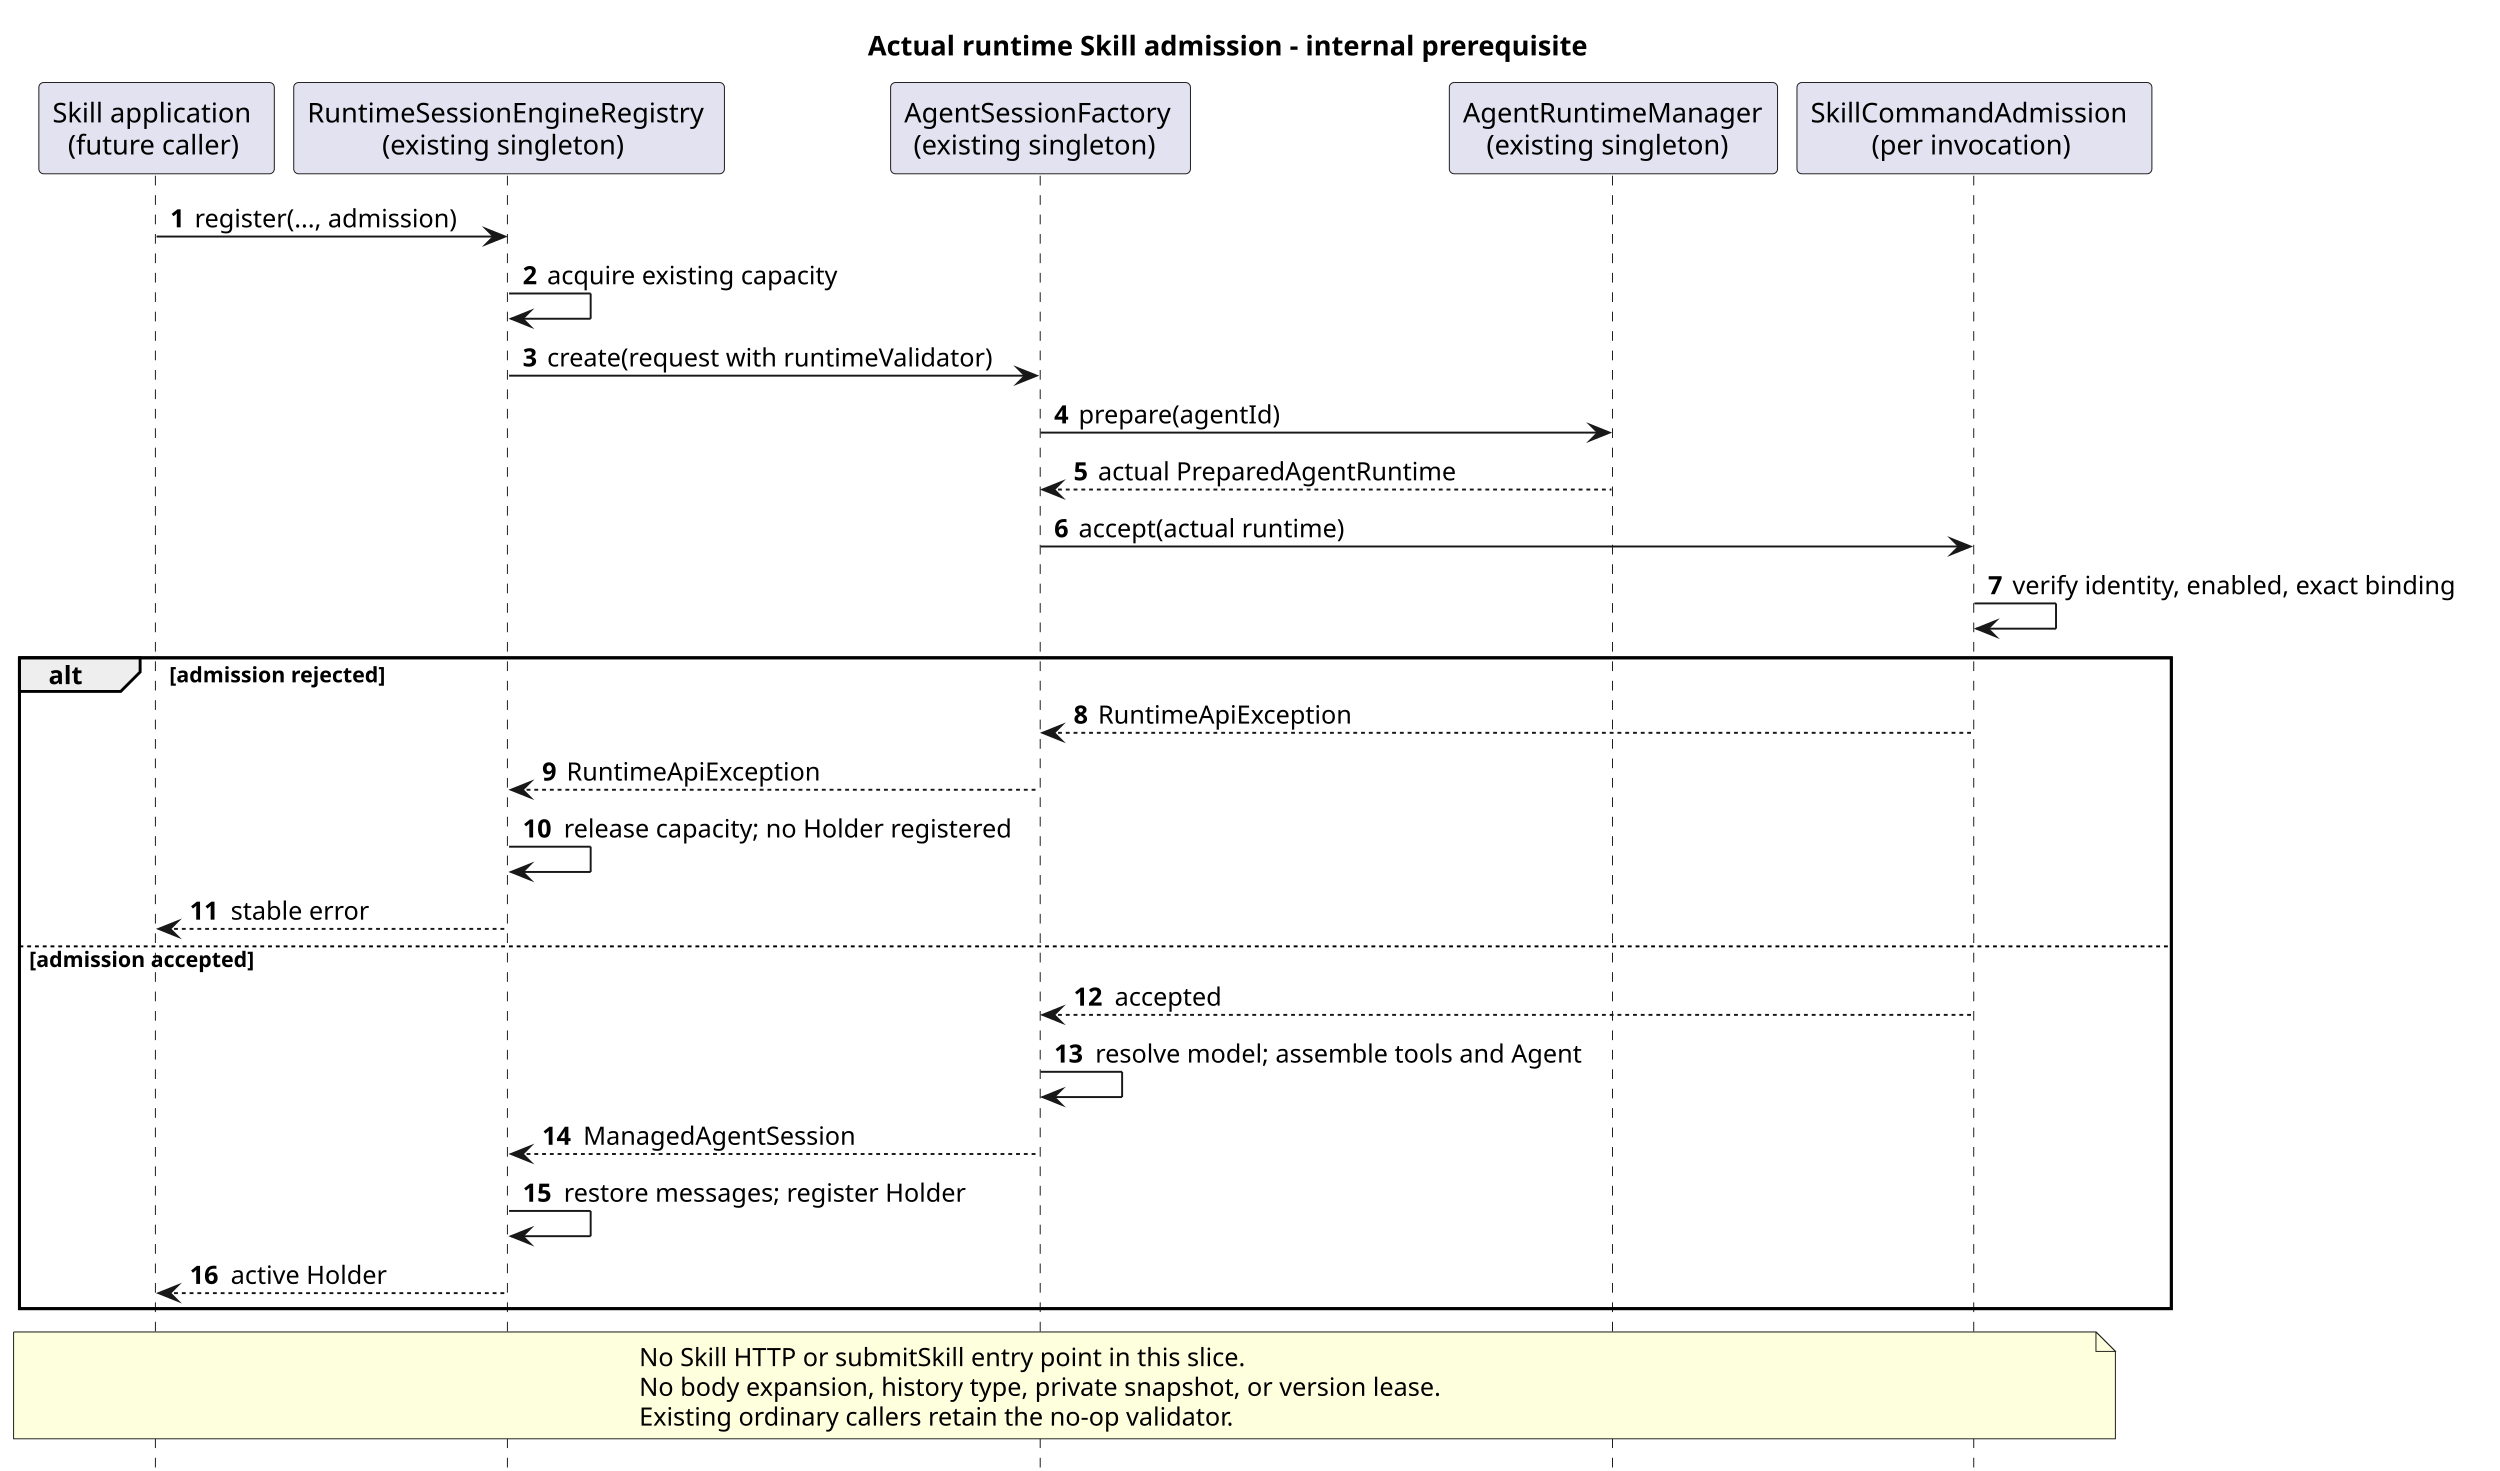
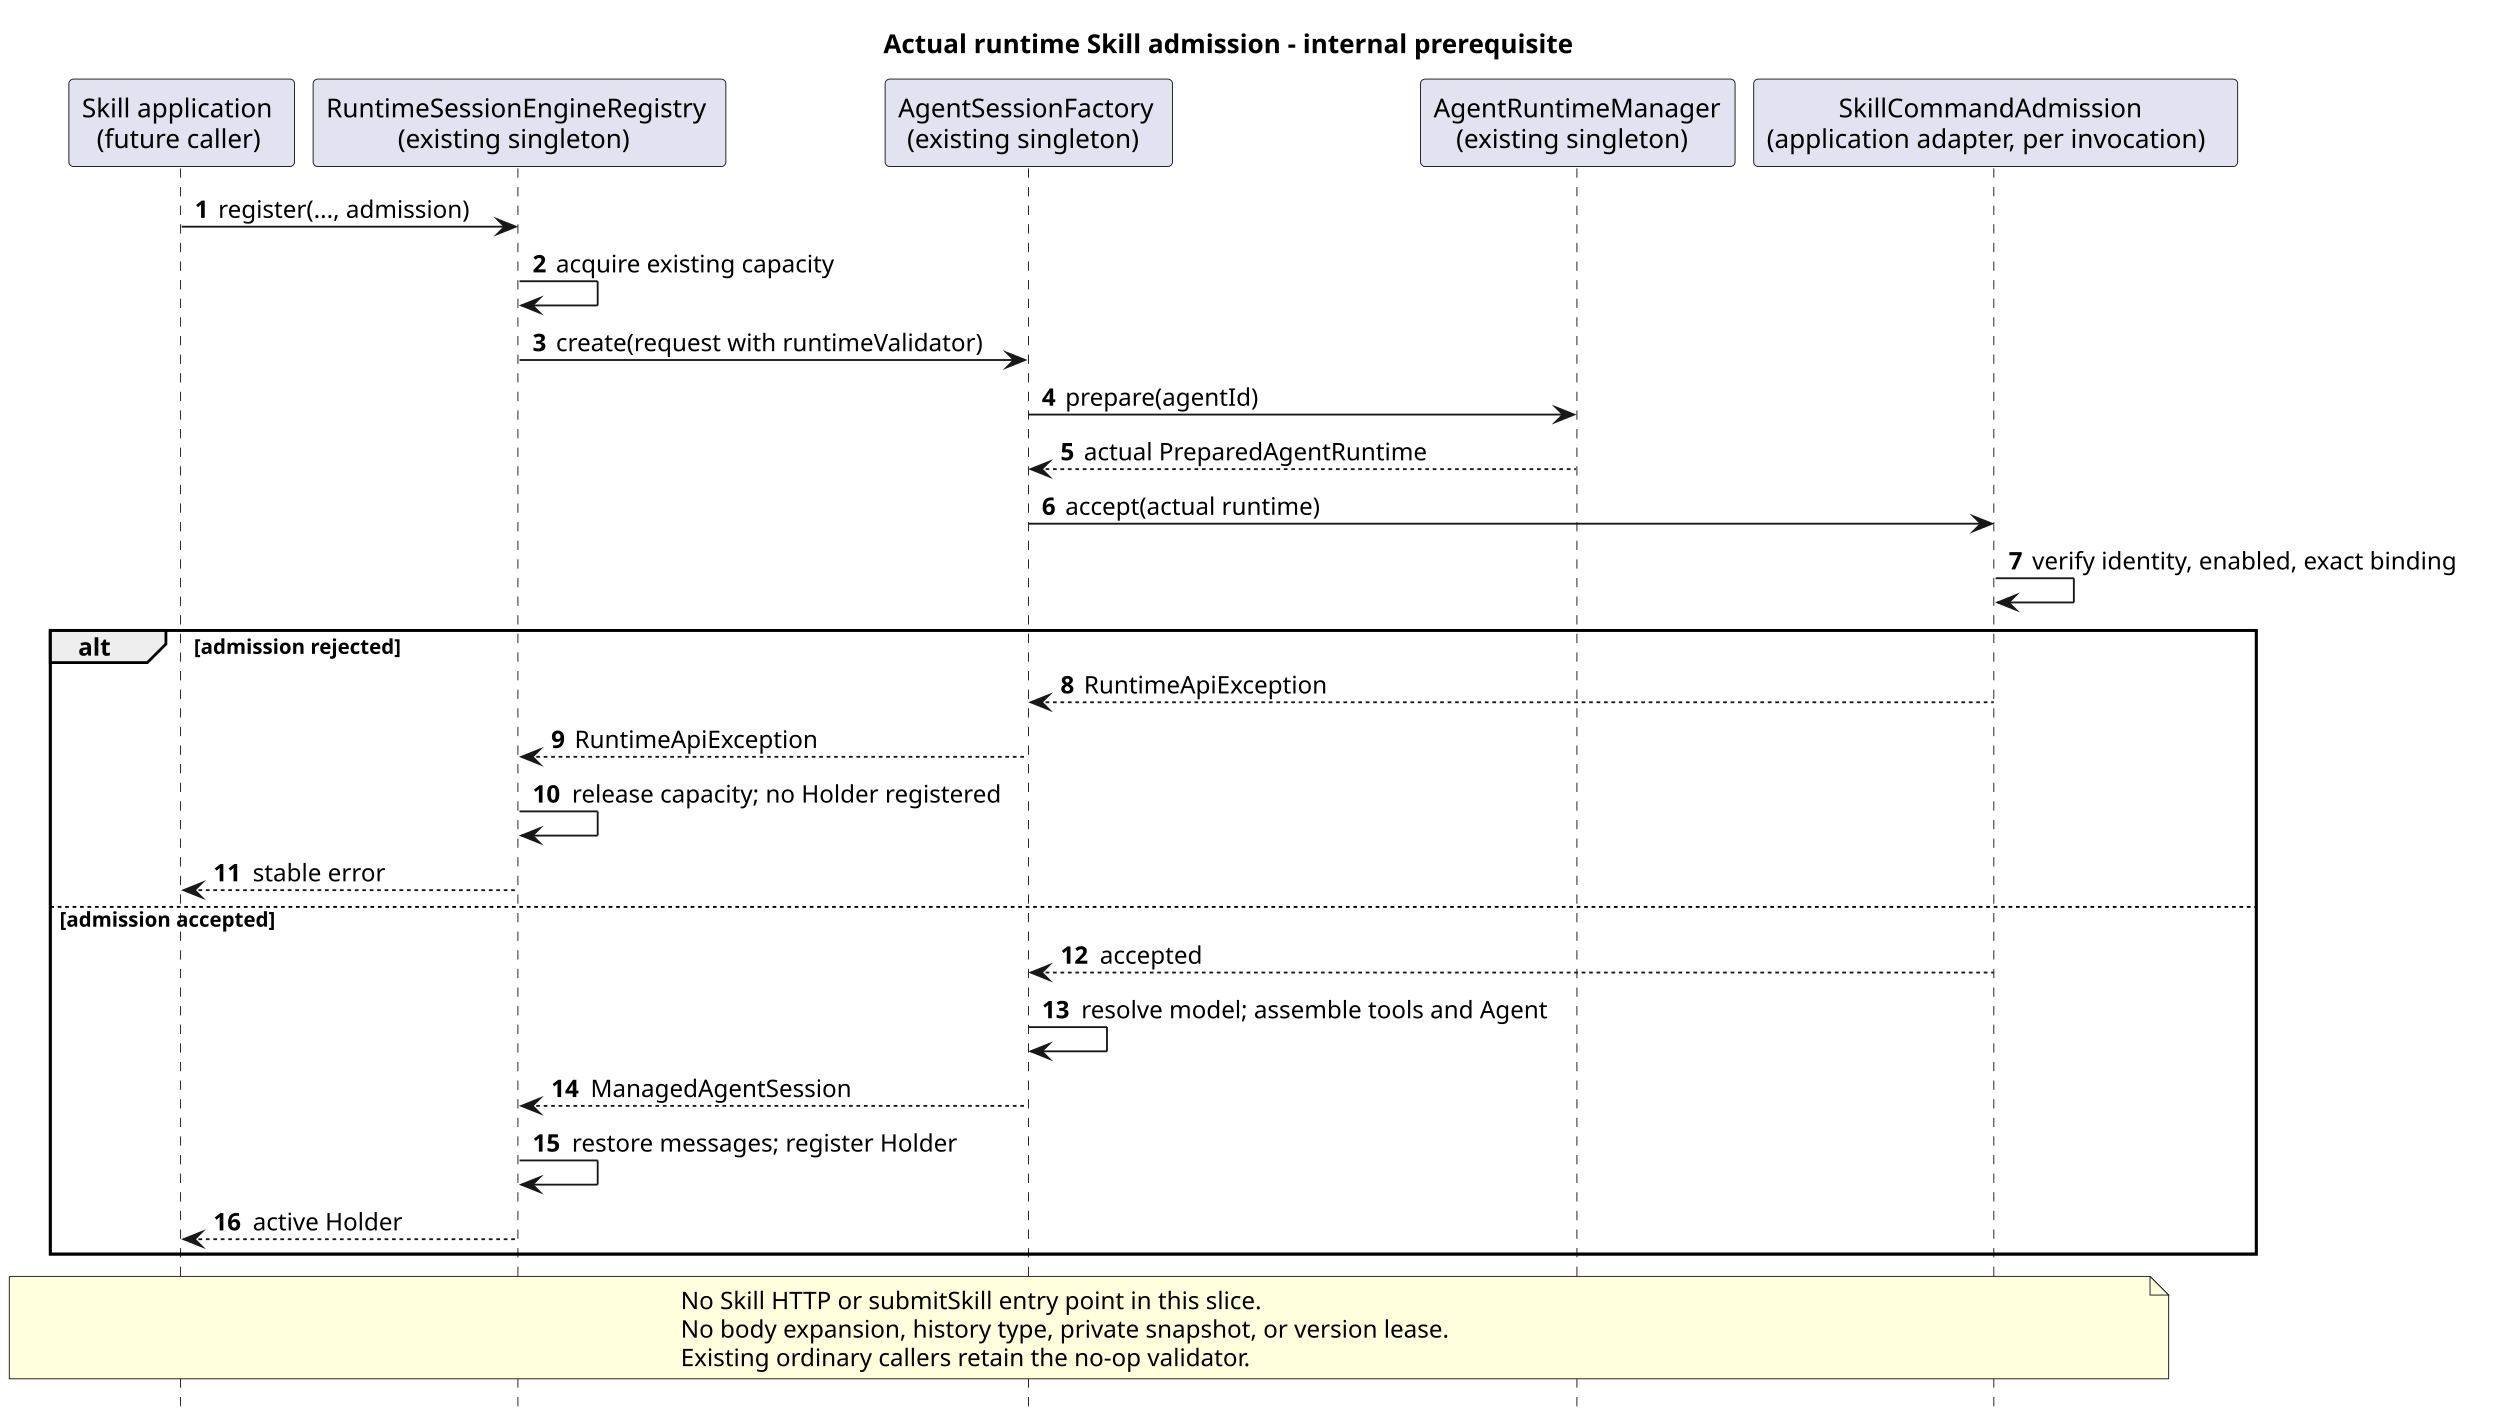
- <svg xmlns="http://www.w3.org/2000/svg" contentStyleType="text/css" data-diagram-type="SEQUENCE" height="757px" preserveAspectRatio="none" style="width:1287px;height:757px;background:#FFFFFF;" version="1.1" viewBox="0 0 1287 757" width="1287px" zoomAndPan="magnify">
+ <svg xmlns="http://www.w3.org/2000/svg" contentStyleType="text/css" data-diagram-type="SEQUENCE" height="757px" preserveAspectRatio="none" style="width:1343px;height:757px;background:#FFFFFF;" version="1.1" viewBox="0 0 1343 757" width="1343px" zoomAndPan="magnify">
  <defs />
  <g>
-     <g class="title" data-source-line="12">
-       <text fill="#000000" font-family="sans-serif" font-size="14" font-weight="700" lengthAdjust="spacing" textLength="387.215" x="446.758" y="28.535">Actual runtime Skill admission - internal prerequisite</text>
+     <g class="title" data-source-line="13">
+       <text fill="#000000" font-family="sans-serif" font-size="14" font-weight="700" lengthAdjust="spacing" textLength="387.215" x="474.576" y="28.535">Actual runtime Skill admission - internal prerequisite</text>
    </g>
-     <rect fill="none" height="335.06" style="stroke:#000000;stroke-width:1.5;" width="1107.797" x="10" y="338.639" />
-     <g class="participant-lifeline" data-entity-uid="part1" data-qualified-name="Caller" data-source-line="15" id="part1-lifeline">
+     <rect fill="none" height="335.06" style="stroke:#000000;stroke-width:1.5;" width="1185.07" x="27" y="338.639" />
+     <g class="participant-lifeline" data-entity-uid="part1" data-qualified-name="Caller" data-source-line="16" id="part1-lifeline">
      <g>
-         <rect fill="#000000" fill-opacity="0" height="666.166" width="8" x="76.607" y="90.465" />
-         <line style="stroke:#181818;stroke-width:0.5;stroke-dasharray:5,5;" x1="80" x2="80" y1="90.465" y2="756.631" />
+         <rect fill="#000000" fill-opacity="0" height="666.166" width="8" x="93.607" y="90.465" />
+         <line style="stroke:#181818;stroke-width:0.5;stroke-dasharray:5,5;" x1="97" x2="97" y1="90.465" y2="756.631" />
      </g>
    </g>
-     <g class="participant-lifeline" data-entity-uid="part2" data-qualified-name="Registry" data-source-line="16" id="part2-lifeline">
+     <g class="participant-lifeline" data-entity-uid="part2" data-qualified-name="Registry" data-source-line="17" id="part2-lifeline">
      <g>
-         <rect fill="#000000" fill-opacity="0" height="666.166" width="8" x="258.073" y="90.465" />
-         <line style="stroke:#181818;stroke-width:0.5;stroke-dasharray:5,5;" x1="261.215" x2="261.215" y1="90.465" y2="756.631" />
+         <rect fill="#000000" fill-opacity="0" height="666.166" width="8" x="275.073" y="90.465" />
+         <line style="stroke:#181818;stroke-width:0.5;stroke-dasharray:5,5;" x1="278.215" x2="278.215" y1="90.465" y2="756.631" />
      </g>
    </g>
-     <g class="participant-lifeline" data-entity-uid="part3" data-qualified-name="Factory" data-source-line="17" id="part3-lifeline">
+     <g class="participant-lifeline" data-entity-uid="part3" data-qualified-name="Factory" data-source-line="18" id="part3-lifeline">
      <g>
-         <rect fill="#000000" fill-opacity="0" height="666.166" width="8" x="531.668" y="90.465" />
-         <line style="stroke:#181818;stroke-width:0.5;stroke-dasharray:5,5;" x1="535.494" x2="535.494" y1="90.465" y2="756.631" />
+         <rect fill="#000000" fill-opacity="0" height="666.166" width="8" x="548.668" y="90.465" />
+         <line style="stroke:#181818;stroke-width:0.5;stroke-dasharray:5,5;" x1="552.494" x2="552.494" y1="90.465" y2="756.631" />
      </g>
    </g>
-     <g class="participant-lifeline" data-entity-uid="part4" data-qualified-name="Manager" data-source-line="18" id="part4-lifeline">
+     <g class="participant-lifeline" data-entity-uid="part4" data-qualified-name="Manager" data-source-line="19" id="part4-lifeline">
      <g>
-         <rect fill="#000000" fill-opacity="0" height="666.166" width="8" x="826.597" y="90.465" />
-         <line style="stroke:#181818;stroke-width:0.5;stroke-dasharray:5,5;" x1="830.115" x2="830.115" y1="90.465" y2="756.631" />
+         <rect fill="#000000" fill-opacity="0" height="666.166" width="8" x="843.597" y="90.465" />
+         <line style="stroke:#181818;stroke-width:0.5;stroke-dasharray:5,5;" x1="847.115" x2="847.115" y1="90.465" y2="756.631" />
      </g>
    </g>
-     <g class="participant-lifeline" data-entity-uid="part5" data-qualified-name="Admission" data-source-line="19" id="part5-lifeline">
+     <g class="participant-lifeline" data-entity-uid="part5" data-qualified-name="Admission" data-source-line="20" id="part5-lifeline">
      <g>
-         <rect fill="#000000" fill-opacity="0" height="666.166" width="8" x="1012.438" y="90.465" />
-         <line style="stroke:#181818;stroke-width:0.5;stroke-dasharray:5,5;" x1="1016.079" x2="1016.079" y1="90.465" y2="756.631" />
+         <rect fill="#000000" fill-opacity="0" height="666.166" width="8" x="1068.075" y="90.465" />
+         <line style="stroke:#181818;stroke-width:0.5;stroke-dasharray:5,5;" x1="1071.079" x2="1071.079" y1="90.465" y2="756.631" />
      </g>
    </g>
-     <g class="participant participant-head" data-entity-uid="part1" data-qualified-name="Caller" data-source-line="15" id="part1-head">
-       <rect fill="#E2E2F0" height="46.977" rx="2.5" ry="2.5" style="stroke:#181818;stroke-width:0.5;" width="121.215" x="20" y="42.488" />
-       <text fill="#000000" font-family="sans-serif" font-size="14" lengthAdjust="spacing" textLength="107.215" x="27" y="63.023">Skill application</text>
-       <text fill="#000000" font-family="sans-serif" font-size="14" lengthAdjust="spacing" textLength="91.349" x="34.933" y="79.512">(future caller)</text>
+     <g class="participant participant-head" data-entity-uid="part1" data-qualified-name="Caller" data-source-line="16" id="part1-head">
+       <rect fill="#E2E2F0" height="46.977" rx="2.5" ry="2.5" style="stroke:#181818;stroke-width:0.5;" width="121.215" x="37" y="42.488" />
+       <text fill="#000000" font-family="sans-serif" font-size="14" lengthAdjust="spacing" textLength="107.215" x="44" y="63.023">Skill application</text>
+       <text fill="#000000" font-family="sans-serif" font-size="14" lengthAdjust="spacing" textLength="91.349" x="51.933" y="79.512">(future caller)</text>
    </g>
-     <g class="participant participant-head" data-entity-uid="part2" data-qualified-name="Registry" data-source-line="16" id="part2-head">
-       <rect fill="#E2E2F0" height="46.977" rx="2.5" ry="2.5" style="stroke:#181818;stroke-width:0.5;" width="221.717" x="151.215" y="42.488" />
-       <text fill="#000000" font-family="sans-serif" font-size="14" lengthAdjust="spacing" textLength="207.717" x="158.215" y="63.023">RuntimeSessionEngineRegistry</text>
-       <text fill="#000000" font-family="sans-serif" font-size="14" lengthAdjust="spacing" textLength="130.778" x="196.684" y="79.512">(existing singleton)</text>
+     <g class="participant participant-head" data-entity-uid="part2" data-qualified-name="Registry" data-source-line="17" id="part2-head">
+       <rect fill="#E2E2F0" height="46.977" rx="2.5" ry="2.5" style="stroke:#181818;stroke-width:0.5;" width="221.717" x="168.215" y="42.488" />
+       <text fill="#000000" font-family="sans-serif" font-size="14" lengthAdjust="spacing" textLength="207.717" x="175.215" y="63.023">RuntimeSessionEngineRegistry</text>
+       <text fill="#000000" font-family="sans-serif" font-size="14" lengthAdjust="spacing" textLength="130.778" x="213.684" y="79.512">(existing singleton)</text>
    </g>
-     <g class="participant participant-head" data-entity-uid="part3" data-qualified-name="Factory" data-source-line="17" id="part3-head">
-       <rect fill="#E2E2F0" height="46.977" rx="2.5" ry="2.5" style="stroke:#181818;stroke-width:0.5;" width="154.349" x="458.494" y="42.488" />
-       <text fill="#000000" font-family="sans-serif" font-size="14" lengthAdjust="spacing" textLength="140.349" x="465.494" y="63.023">AgentSessionFactory</text>
-       <text fill="#000000" font-family="sans-serif" font-size="14" lengthAdjust="spacing" textLength="130.778" x="470.279" y="79.512">(existing singleton)</text>
+     <g class="participant participant-head" data-entity-uid="part3" data-qualified-name="Factory" data-source-line="18" id="part3-head">
+       <rect fill="#E2E2F0" height="46.977" rx="2.5" ry="2.5" style="stroke:#181818;stroke-width:0.5;" width="154.349" x="475.494" y="42.488" />
+       <text fill="#000000" font-family="sans-serif" font-size="14" lengthAdjust="spacing" textLength="140.349" x="482.494" y="63.023">AgentSessionFactory</text>
+       <text fill="#000000" font-family="sans-serif" font-size="14" lengthAdjust="spacing" textLength="130.778" x="487.279" y="79.512">(existing singleton)</text>
    </g>
-     <g class="participant participant-head" data-entity-uid="part4" data-qualified-name="Manager" data-source-line="18" id="part4-head">
-       <rect fill="#E2E2F0" height="46.977" rx="2.5" ry="2.5" style="stroke:#181818;stroke-width:0.5;" width="168.964" x="746.115" y="42.488" />
-       <text fill="#000000" font-family="sans-serif" font-size="14" lengthAdjust="spacing" textLength="154.964" x="753.115" y="63.023">AgentRuntimeManager</text>
-       <text fill="#000000" font-family="sans-serif" font-size="14" lengthAdjust="spacing" textLength="130.778" x="765.208" y="79.512">(existing singleton)</text>
+     <g class="participant participant-head" data-entity-uid="part4" data-qualified-name="Manager" data-source-line="19" id="part4-head">
+       <rect fill="#E2E2F0" height="46.977" rx="2.5" ry="2.5" style="stroke:#181818;stroke-width:0.5;" width="168.964" x="763.115" y="42.488" />
+       <text fill="#000000" font-family="sans-serif" font-size="14" lengthAdjust="spacing" textLength="154.964" x="770.115" y="63.023">AgentRuntimeManager</text>
+       <text fill="#000000" font-family="sans-serif" font-size="14" lengthAdjust="spacing" textLength="130.778" x="782.208" y="79.512">(existing singleton)</text>
    </g>
-     <g class="participant participant-head" data-entity-uid="part5" data-qualified-name="Admission" data-source-line="19" id="part5-head">
-       <rect fill="#E2E2F0" height="46.977" rx="2.5" ry="2.5" style="stroke:#181818;stroke-width:0.5;" width="182.718" x="925.079" y="42.488" />
-       <text fill="#000000" font-family="sans-serif" font-size="14" lengthAdjust="spacing" textLength="168.718" x="932.079" y="63.023">SkillCommandAdmission</text>
-       <text fill="#000000" font-family="sans-serif" font-size="14" lengthAdjust="spacing" textLength="105.93" x="963.473" y="79.512">(per invocation)</text>
+     <g class="participant participant-head" data-entity-uid="part5" data-qualified-name="Admission" data-source-line="20" id="part5-head">
+       <rect fill="#E2E2F0" height="46.977" rx="2.5" ry="2.5" style="stroke:#181818;stroke-width:0.5;" width="259.991" x="942.079" y="42.488" />
+       <text fill="#000000" font-family="sans-serif" font-size="14" lengthAdjust="spacing" textLength="168.718" x="987.716" y="63.023">SkillCommandAdmission</text>
+       <text fill="#000000" font-family="sans-serif" font-size="14" lengthAdjust="spacing" textLength="245.991" x="949.079" y="79.512">(application adapter, per invocation)</text>
    </g>
-     <g class="message" data-entity-1="part1" data-entity-2="part2" data-source-line="20" id="msg1">
-       <polygon fill="#181818" points="250.073,117.775,260.073,121.775,250.073,125.775,254.073,121.775" style="stroke:#181818;stroke-width:1;stroke-linejoin:miter;stroke-miterlimit:10;" />
-       <line style="stroke:#181818;stroke-width:1;" x1="80.607" x2="256.073" y1="121.775" y2="121.775" />
-       <text fill="#000000" font-family="sans-serif" font-size="13" font-weight="700" lengthAdjust="spacing" textLength="8.576" x="87.607" y="117.033">1</text>
-       <text fill="#000000" font-family="sans-serif" font-size="13" lengthAdjust="spacing" textLength="141.819" x="100.183" y="117.033">register(..., admission)</text>
+     <g class="message" data-entity-1="part1" data-entity-2="part2" data-source-line="21" id="msg1">
+       <polygon fill="#181818" points="267.073,117.775,277.073,121.775,267.073,125.775,271.073,121.775" style="stroke:#181818;stroke-width:1;stroke-linejoin:miter;stroke-miterlimit:10;" />
+       <line style="stroke:#181818;stroke-width:1;" x1="97.607" x2="273.073" y1="121.775" y2="121.775" />
+       <text fill="#000000" font-family="sans-serif" font-size="13" font-weight="700" lengthAdjust="spacing" textLength="8.576" x="104.607" y="117.033">1</text>
+       <text fill="#000000" font-family="sans-serif" font-size="13" lengthAdjust="spacing" textLength="141.819" x="117.183" y="117.033">register(..., admission)</text>
    </g>
-     <g class="message" data-entity-1="part2" data-entity-2="part2" data-source-line="21" id="msg2">
-       <line style="stroke:#181818;stroke-width:1;" x1="262.073" x2="304.073" y1="151.086" y2="151.086" />
-       <line style="stroke:#181818;stroke-width:1;" x1="304.073" x2="304.073" y1="151.086" y2="164.086" />
-       <line style="stroke:#181818;stroke-width:1;" x1="263.073" x2="304.073" y1="164.086" y2="164.086" />
-       <polygon fill="#181818" points="273.073,160.086,263.073,164.086,273.073,168.086,269.073,164.086" style="stroke:#181818;stroke-width:1;stroke-linejoin:miter;stroke-miterlimit:10;" />
-       <text fill="#000000" font-family="sans-serif" font-size="13" font-weight="700" lengthAdjust="spacing" textLength="8.576" x="269.073" y="146.344">2</text>
-       <text fill="#000000" font-family="sans-serif" font-size="13" lengthAdjust="spacing" textLength="156.298" x="281.649" y="146.344">acquire existing capacity</text>
+     <g class="message" data-entity-1="part2" data-entity-2="part2" data-source-line="22" id="msg2">
+       <line style="stroke:#181818;stroke-width:1;" x1="279.073" x2="321.073" y1="151.086" y2="151.086" />
+       <line style="stroke:#181818;stroke-width:1;" x1="321.073" x2="321.073" y1="151.086" y2="164.086" />
+       <line style="stroke:#181818;stroke-width:1;" x1="280.073" x2="321.073" y1="164.086" y2="164.086" />
+       <polygon fill="#181818" points="290.073,160.086,280.073,164.086,290.073,168.086,286.073,164.086" style="stroke:#181818;stroke-width:1;stroke-linejoin:miter;stroke-miterlimit:10;" />
+       <text fill="#000000" font-family="sans-serif" font-size="13" font-weight="700" lengthAdjust="spacing" textLength="8.576" x="286.073" y="146.344">2</text>
+       <text fill="#000000" font-family="sans-serif" font-size="13" lengthAdjust="spacing" textLength="156.298" x="298.649" y="146.344">acquire existing capacity</text>
    </g>
-     <g class="message" data-entity-1="part2" data-entity-2="part3" data-source-line="22" id="msg3">
-       <polygon fill="#181818" points="523.668,189.397,533.668,193.397,523.668,197.397,527.668,193.397" style="stroke:#181818;stroke-width:1;stroke-linejoin:miter;stroke-miterlimit:10;" />
-       <line style="stroke:#181818;stroke-width:1;" x1="262.073" x2="529.668" y1="193.397" y2="193.397" />
-       <text fill="#000000" font-family="sans-serif" font-size="13" font-weight="700" lengthAdjust="spacing" textLength="8.576" x="269.073" y="188.654">3</text>
-       <text fill="#000000" font-family="sans-serif" font-size="13" lengthAdjust="spacing" textLength="235.612" x="281.649" y="188.654">create(request with runtimeValidator)</text>
+     <g class="message" data-entity-1="part2" data-entity-2="part3" data-source-line="23" id="msg3">
+       <polygon fill="#181818" points="540.668,189.397,550.668,193.397,540.668,197.397,544.668,193.397" style="stroke:#181818;stroke-width:1;stroke-linejoin:miter;stroke-miterlimit:10;" />
+       <line style="stroke:#181818;stroke-width:1;" x1="279.073" x2="546.668" y1="193.397" y2="193.397" />
+       <text fill="#000000" font-family="sans-serif" font-size="13" font-weight="700" lengthAdjust="spacing" textLength="8.576" x="286.073" y="188.654">3</text>
+       <text fill="#000000" font-family="sans-serif" font-size="13" lengthAdjust="spacing" textLength="235.612" x="298.649" y="188.654">create(request with runtimeValidator)</text>
    </g>
-     <g class="message" data-entity-1="part3" data-entity-2="part4" data-source-line="23" id="msg4">
-       <polygon fill="#181818" points="818.597,218.707,828.597,222.707,818.597,226.707,822.597,222.707" style="stroke:#181818;stroke-width:1;stroke-linejoin:miter;stroke-miterlimit:10;" />
-       <line style="stroke:#181818;stroke-width:1;" x1="535.668" x2="824.597" y1="222.707" y2="222.707" />
-       <text fill="#000000" font-family="sans-serif" font-size="13" font-weight="700" lengthAdjust="spacing" textLength="8.576" x="542.668" y="217.965">4</text>
-       <text fill="#000000" font-family="sans-serif" font-size="13" lengthAdjust="spacing" textLength="104.508" x="555.244" y="217.965">prepare(agentId)</text>
+     <g class="message" data-entity-1="part3" data-entity-2="part4" data-source-line="24" id="msg4">
+       <polygon fill="#181818" points="835.597,218.707,845.597,222.707,835.597,226.707,839.597,222.707" style="stroke:#181818;stroke-width:1;stroke-linejoin:miter;stroke-miterlimit:10;" />
+       <line style="stroke:#181818;stroke-width:1;" x1="552.668" x2="841.597" y1="222.707" y2="222.707" />
+       <text fill="#000000" font-family="sans-serif" font-size="13" font-weight="700" lengthAdjust="spacing" textLength="8.576" x="559.668" y="217.965">4</text>
+       <text fill="#000000" font-family="sans-serif" font-size="13" lengthAdjust="spacing" textLength="104.508" x="572.244" y="217.965">prepare(agentId)</text>
    </g>
-     <g class="message" data-entity-1="part4" data-entity-2="part3" data-source-line="24" id="msg5">
-       <polygon fill="#181818" points="546.668,248.018,536.668,252.018,546.668,256.018,542.668,252.018" style="stroke:#181818;stroke-width:1;stroke-linejoin:miter;stroke-miterlimit:10;" />
-       <line style="stroke:#181818;stroke-width:1;stroke-dasharray:2,2;" x1="540.668" x2="829.597" y1="252.018" y2="252.018" />
-       <text fill="#000000" font-family="sans-serif" font-size="13" font-weight="700" lengthAdjust="spacing" textLength="8.576" x="552.668" y="247.275">5</text>
-       <text fill="#000000" font-family="sans-serif" font-size="13" lengthAdjust="spacing" textLength="187.275" x="565.244" y="247.275">actual PreparedAgentRuntime</text>
+     <g class="message" data-entity-1="part4" data-entity-2="part3" data-source-line="25" id="msg5">
+       <polygon fill="#181818" points="563.668,248.018,553.668,252.018,563.668,256.018,559.668,252.018" style="stroke:#181818;stroke-width:1;stroke-linejoin:miter;stroke-miterlimit:10;" />
+       <line style="stroke:#181818;stroke-width:1;stroke-dasharray:2,2;" x1="557.668" x2="846.597" y1="252.018" y2="252.018" />
+       <text fill="#000000" font-family="sans-serif" font-size="13" font-weight="700" lengthAdjust="spacing" textLength="8.576" x="569.668" y="247.275">5</text>
+       <text fill="#000000" font-family="sans-serif" font-size="13" lengthAdjust="spacing" textLength="187.275" x="582.244" y="247.275">actual PreparedAgentRuntime</text>
    </g>
-     <g class="message" data-entity-1="part3" data-entity-2="part5" data-source-line="25" id="msg6">
-       <polygon fill="#181818" points="1004.438,277.328,1014.438,281.328,1004.438,285.328,1008.438,281.328" style="stroke:#181818;stroke-width:1;stroke-linejoin:miter;stroke-miterlimit:10;" />
-       <line style="stroke:#181818;stroke-width:1;" x1="535.668" x2="1010.438" y1="281.328" y2="281.328" />
-       <text fill="#000000" font-family="sans-serif" font-size="13" font-weight="700" lengthAdjust="spacing" textLength="8.576" x="542.668" y="276.586">6</text>
-       <text fill="#000000" font-family="sans-serif" font-size="13" lengthAdjust="spacing" textLength="140.512" x="555.244" y="276.586">accept(actual runtime)</text>
+     <g class="message" data-entity-1="part3" data-entity-2="part5" data-source-line="26" id="msg6">
+       <polygon fill="#181818" points="1060.075,277.328,1070.075,281.328,1060.075,285.328,1064.075,281.328" style="stroke:#181818;stroke-width:1;stroke-linejoin:miter;stroke-miterlimit:10;" />
+       <line style="stroke:#181818;stroke-width:1;" x1="552.668" x2="1066.075" y1="281.328" y2="281.328" />
+       <text fill="#000000" font-family="sans-serif" font-size="13" font-weight="700" lengthAdjust="spacing" textLength="8.576" x="559.668" y="276.586">6</text>
+       <text fill="#000000" font-family="sans-serif" font-size="13" lengthAdjust="spacing" textLength="140.512" x="572.244" y="276.586">accept(actual runtime)</text>
    </g>
-     <g class="message" data-entity-1="part5" data-entity-2="part5" data-source-line="26" id="msg7">
-       <line style="stroke:#181818;stroke-width:1;" x1="1016.438" x2="1058.438" y1="310.639" y2="310.639" />
-       <line style="stroke:#181818;stroke-width:1;" x1="1058.438" x2="1058.438" y1="310.639" y2="323.639" />
-       <line style="stroke:#181818;stroke-width:1;" x1="1017.438" x2="1058.438" y1="323.639" y2="323.639" />
-       <polygon fill="#181818" points="1027.438,319.639,1017.438,323.639,1027.438,327.639,1023.438,323.639" style="stroke:#181818;stroke-width:1;stroke-linejoin:miter;stroke-miterlimit:10;" />
-       <text fill="#000000" font-family="sans-serif" font-size="13" font-weight="700" lengthAdjust="spacing" textLength="8.576" x="1023.438" y="305.897">7</text>
-       <text fill="#000000" font-family="sans-serif" font-size="13" lengthAdjust="spacing" textLength="238.716" x="1036.014" y="305.897">verify identity, enabled, exact binding</text>
+     <g class="message" data-entity-1="part5" data-entity-2="part5" data-source-line="27" id="msg7">
+       <line style="stroke:#181818;stroke-width:1;" x1="1072.075" x2="1114.075" y1="310.639" y2="310.639" />
+       <line style="stroke:#181818;stroke-width:1;" x1="1114.075" x2="1114.075" y1="310.639" y2="323.639" />
+       <line style="stroke:#181818;stroke-width:1;" x1="1073.075" x2="1114.075" y1="323.639" y2="323.639" />
+       <polygon fill="#181818" points="1083.075,319.639,1073.075,323.639,1083.075,327.639,1079.075,323.639" style="stroke:#181818;stroke-width:1;stroke-linejoin:miter;stroke-miterlimit:10;" />
+       <text fill="#000000" font-family="sans-serif" font-size="13" font-weight="700" lengthAdjust="spacing" textLength="8.576" x="1079.075" y="305.897">7</text>
+       <text fill="#000000" font-family="sans-serif" font-size="13" lengthAdjust="spacing" textLength="238.716" x="1091.65" y="305.897">verify identity, enabled, exact binding</text>
    </g>
-     <path d="M10,338.639 L72.139,338.639 L72.139,345.949 L62.139,355.949 L10,355.949 L10,338.639" fill="#EEEEEE" style="stroke:#000000;stroke-width:1.5;" />
-     <rect fill="none" height="335.06" style="stroke:#000000;stroke-width:1.5;" width="1107.797" x="10" y="338.639" />
-     <text fill="#000000" font-family="sans-serif" font-size="13" font-weight="700" lengthAdjust="spacing" textLength="17.139" x="25" y="352.207">alt</text>
-     <text fill="#000000" font-family="sans-serif" font-size="11" font-weight="700" lengthAdjust="spacing" textLength="115.645" x="87.139" y="351.273">[admission rejected]</text>
-     <g class="message" data-entity-1="part5" data-entity-2="part3" data-source-line="28" id="msg8">
-       <polygon fill="#181818" points="546.668,373.26,536.668,377.26,546.668,381.26,542.668,377.26" style="stroke:#181818;stroke-width:1;stroke-linejoin:miter;stroke-miterlimit:10;" />
-       <line style="stroke:#181818;stroke-width:1;stroke-dasharray:2,2;" x1="540.668" x2="1015.438" y1="377.26" y2="377.26" />
-       <text fill="#000000" font-family="sans-serif" font-size="13" font-weight="700" lengthAdjust="spacing" textLength="8.576" x="552.668" y="372.518">8</text>
-       <text fill="#000000" font-family="sans-serif" font-size="13" lengthAdjust="spacing" textLength="135.04" x="565.244" y="372.518">RuntimeApiException</text>
+     <path d="M27,338.639 L89.139,338.639 L89.139,345.949 L79.139,355.949 L27,355.949 L27,338.639" fill="#EEEEEE" style="stroke:#000000;stroke-width:1.5;" />
+     <rect fill="none" height="335.06" style="stroke:#000000;stroke-width:1.5;" width="1185.07" x="27" y="338.639" />
+     <text fill="#000000" font-family="sans-serif" font-size="13" font-weight="700" lengthAdjust="spacing" textLength="17.139" x="42" y="352.207">alt</text>
+     <text fill="#000000" font-family="sans-serif" font-size="11" font-weight="700" lengthAdjust="spacing" textLength="115.645" x="104.139" y="351.273">[admission rejected]</text>
+     <g class="message" data-entity-1="part5" data-entity-2="part3" data-source-line="29" id="msg8">
+       <polygon fill="#181818" points="563.668,373.26,553.668,377.26,563.668,381.26,559.668,377.26" style="stroke:#181818;stroke-width:1;stroke-linejoin:miter;stroke-miterlimit:10;" />
+       <line style="stroke:#181818;stroke-width:1;stroke-dasharray:2,2;" x1="557.668" x2="1071.075" y1="377.26" y2="377.26" />
+       <text fill="#000000" font-family="sans-serif" font-size="13" font-weight="700" lengthAdjust="spacing" textLength="8.576" x="569.668" y="372.518">8</text>
+       <text fill="#000000" font-family="sans-serif" font-size="13" lengthAdjust="spacing" textLength="135.04" x="582.244" y="372.518">RuntimeApiException</text>
    </g>
-     <g class="message" data-entity-1="part3" data-entity-2="part2" data-source-line="29" id="msg9">
-       <polygon fill="#181818" points="273.073,402.57,263.073,406.57,273.073,410.57,269.073,406.57" style="stroke:#181818;stroke-width:1;stroke-linejoin:miter;stroke-miterlimit:10;" />
-       <line style="stroke:#181818;stroke-width:1;stroke-dasharray:2,2;" x1="267.073" x2="534.668" y1="406.57" y2="406.57" />
-       <text fill="#000000" font-family="sans-serif" font-size="13" font-weight="700" lengthAdjust="spacing" textLength="8.576" x="279.073" y="401.828">9</text>
-       <text fill="#000000" font-family="sans-serif" font-size="13" lengthAdjust="spacing" textLength="135.04" x="291.649" y="401.828">RuntimeApiException</text>
+     <g class="message" data-entity-1="part3" data-entity-2="part2" data-source-line="30" id="msg9">
+       <polygon fill="#181818" points="290.073,402.57,280.073,406.57,290.073,410.57,286.073,406.57" style="stroke:#181818;stroke-width:1;stroke-linejoin:miter;stroke-miterlimit:10;" />
+       <line style="stroke:#181818;stroke-width:1;stroke-dasharray:2,2;" x1="284.073" x2="551.668" y1="406.57" y2="406.57" />
+       <text fill="#000000" font-family="sans-serif" font-size="13" font-weight="700" lengthAdjust="spacing" textLength="8.576" x="296.073" y="401.828">9</text>
+       <text fill="#000000" font-family="sans-serif" font-size="13" lengthAdjust="spacing" textLength="135.04" x="308.649" y="401.828">RuntimeApiException</text>
    </g>
-     <g class="message" data-entity-1="part2" data-entity-2="part2" data-source-line="30" id="msg10">
-       <line style="stroke:#181818;stroke-width:1;" x1="262.073" x2="304.073" y1="435.881" y2="435.881" />
-       <line style="stroke:#181818;stroke-width:1;" x1="304.073" x2="304.073" y1="435.881" y2="448.881" />
-       <line style="stroke:#181818;stroke-width:1;" x1="263.073" x2="304.073" y1="448.881" y2="448.881" />
-       <polygon fill="#181818" points="273.073,444.881,263.073,448.881,273.073,452.881,269.073,448.881" style="stroke:#181818;stroke-width:1;stroke-linejoin:miter;stroke-miterlimit:10;" />
-       <text fill="#000000" font-family="sans-serif" font-size="13" font-weight="700" lengthAdjust="spacing" textLength="17.151" x="269.073" y="431.139">10</text>
-       <text fill="#000000" font-family="sans-serif" font-size="13" lengthAdjust="spacing" textLength="238.443" x="290.225" y="431.139">release capacity; no Holder registered</text>
+     <g class="message" data-entity-1="part2" data-entity-2="part2" data-source-line="31" id="msg10">
+       <line style="stroke:#181818;stroke-width:1;" x1="279.073" x2="321.073" y1="435.881" y2="435.881" />
+       <line style="stroke:#181818;stroke-width:1;" x1="321.073" x2="321.073" y1="435.881" y2="448.881" />
+       <line style="stroke:#181818;stroke-width:1;" x1="280.073" x2="321.073" y1="448.881" y2="448.881" />
+       <polygon fill="#181818" points="290.073,444.881,280.073,448.881,290.073,452.881,286.073,448.881" style="stroke:#181818;stroke-width:1;stroke-linejoin:miter;stroke-miterlimit:10;" />
+       <text fill="#000000" font-family="sans-serif" font-size="13" font-weight="700" lengthAdjust="spacing" textLength="17.151" x="286.073" y="431.139">10</text>
+       <text fill="#000000" font-family="sans-serif" font-size="13" lengthAdjust="spacing" textLength="238.443" x="307.225" y="431.139">release capacity; no Holder registered</text>
    </g>
-     <g class="message" data-entity-1="part2" data-entity-2="part1" data-source-line="31" id="msg11">
-       <polygon fill="#181818" points="91.607,474.191,81.607,478.191,91.607,482.191,87.607,478.191" style="stroke:#181818;stroke-width:1;stroke-linejoin:miter;stroke-miterlimit:10;" />
-       <line style="stroke:#181818;stroke-width:1;stroke-dasharray:2,2;" x1="85.607" x2="261.073" y1="478.191" y2="478.191" />
-       <text fill="#000000" font-family="sans-serif" font-size="13" font-weight="700" lengthAdjust="spacing" textLength="17.151" x="97.607" y="473.449">11</text>
-       <text fill="#000000" font-family="sans-serif" font-size="13" lengthAdjust="spacing" textLength="73.15" x="118.759" y="473.449">stable error</text>
+     <g class="message" data-entity-1="part2" data-entity-2="part1" data-source-line="32" id="msg11">
+       <polygon fill="#181818" points="108.607,474.191,98.607,478.191,108.607,482.191,104.607,478.191" style="stroke:#181818;stroke-width:1;stroke-linejoin:miter;stroke-miterlimit:10;" />
+       <line style="stroke:#181818;stroke-width:1;stroke-dasharray:2,2;" x1="102.607" x2="278.073" y1="478.191" y2="478.191" />
+       <text fill="#000000" font-family="sans-serif" font-size="13" font-weight="700" lengthAdjust="spacing" textLength="17.151" x="114.607" y="473.449">11</text>
+       <text fill="#000000" font-family="sans-serif" font-size="13" lengthAdjust="spacing" textLength="73.15" x="135.759" y="473.449">stable error</text>
    </g>
-     <line style="stroke:#000000;stroke-width:1;stroke-dasharray:2,2;" x1="10" x2="1117.797" y1="487.191" y2="487.191" />
-     <text fill="#000000" font-family="sans-serif" font-size="11" font-weight="700" lengthAdjust="spacing" textLength="120.146" x="15" y="497.826">[admission accepted]</text>
-     <g class="message" data-entity-1="part5" data-entity-2="part3" data-source-line="33" id="msg12">
-       <polygon fill="#181818" points="546.668,518.457,536.668,522.457,546.668,526.457,542.668,522.457" style="stroke:#181818;stroke-width:1;stroke-linejoin:miter;stroke-miterlimit:10;" />
-       <line style="stroke:#181818;stroke-width:1;stroke-dasharray:2,2;" x1="540.668" x2="1015.438" y1="522.457" y2="522.457" />
-       <text fill="#000000" font-family="sans-serif" font-size="13" font-weight="700" lengthAdjust="spacing" textLength="17.151" x="552.668" y="517.715">12</text>
-       <text fill="#000000" font-family="sans-serif" font-size="13" lengthAdjust="spacing" textLength="56.209" x="573.819" y="517.715">accepted</text>
+     <line style="stroke:#000000;stroke-width:1;stroke-dasharray:2,2;" x1="27" x2="1212.07" y1="487.191" y2="487.191" />
+     <text fill="#000000" font-family="sans-serif" font-size="11" font-weight="700" lengthAdjust="spacing" textLength="120.146" x="32" y="497.826">[admission accepted]</text>
+     <g class="message" data-entity-1="part5" data-entity-2="part3" data-source-line="34" id="msg12">
+       <polygon fill="#181818" points="563.668,518.457,553.668,522.457,563.668,526.457,559.668,522.457" style="stroke:#181818;stroke-width:1;stroke-linejoin:miter;stroke-miterlimit:10;" />
+       <line style="stroke:#181818;stroke-width:1;stroke-dasharray:2,2;" x1="557.668" x2="1071.075" y1="522.457" y2="522.457" />
+       <text fill="#000000" font-family="sans-serif" font-size="13" font-weight="700" lengthAdjust="spacing" textLength="17.151" x="569.668" y="517.715">12</text>
+       <text fill="#000000" font-family="sans-serif" font-size="13" lengthAdjust="spacing" textLength="56.209" x="590.819" y="517.715">accepted</text>
    </g>
-     <g class="message" data-entity-1="part3" data-entity-2="part3" data-source-line="34" id="msg13">
-       <line style="stroke:#181818;stroke-width:1;" x1="535.668" x2="577.668" y1="551.768" y2="551.768" />
-       <line style="stroke:#181818;stroke-width:1;" x1="577.668" x2="577.668" y1="551.768" y2="564.768" />
-       <line style="stroke:#181818;stroke-width:1;" x1="536.668" x2="577.668" y1="564.768" y2="564.768" />
-       <polygon fill="#181818" points="546.668,560.768,536.668,564.768,546.668,568.768,542.668,564.768" style="stroke:#181818;stroke-width:1;stroke-linejoin:miter;stroke-miterlimit:10;" />
-       <text fill="#000000" font-family="sans-serif" font-size="13" font-weight="700" lengthAdjust="spacing" textLength="17.151" x="542.668" y="547.025">13</text>
-       <text fill="#000000" font-family="sans-serif" font-size="13" lengthAdjust="spacing" textLength="259.778" x="563.819" y="547.025">resolve model; assemble tools and Agent</text>
+     <g class="message" data-entity-1="part3" data-entity-2="part3" data-source-line="35" id="msg13">
+       <line style="stroke:#181818;stroke-width:1;" x1="552.668" x2="594.668" y1="551.768" y2="551.768" />
+       <line style="stroke:#181818;stroke-width:1;" x1="594.668" x2="594.668" y1="551.768" y2="564.768" />
+       <line style="stroke:#181818;stroke-width:1;" x1="553.668" x2="594.668" y1="564.768" y2="564.768" />
+       <polygon fill="#181818" points="563.668,560.768,553.668,564.768,563.668,568.768,559.668,564.768" style="stroke:#181818;stroke-width:1;stroke-linejoin:miter;stroke-miterlimit:10;" />
+       <text fill="#000000" font-family="sans-serif" font-size="13" font-weight="700" lengthAdjust="spacing" textLength="17.151" x="559.668" y="547.025">13</text>
+       <text fill="#000000" font-family="sans-serif" font-size="13" lengthAdjust="spacing" textLength="259.778" x="580.819" y="547.025">resolve model; assemble tools and Agent</text>
    </g>
-     <g class="message" data-entity-1="part3" data-entity-2="part2" data-source-line="35" id="msg14">
-       <polygon fill="#181818" points="273.073,590.078,263.073,594.078,273.073,598.078,269.073,594.078" style="stroke:#181818;stroke-width:1;stroke-linejoin:miter;stroke-miterlimit:10;" />
-       <line style="stroke:#181818;stroke-width:1;stroke-dasharray:2,2;" x1="267.073" x2="534.668" y1="594.078" y2="594.078" />
-       <text fill="#000000" font-family="sans-serif" font-size="13" font-weight="700" lengthAdjust="spacing" textLength="17.151" x="279.073" y="589.336">14</text>
-       <text fill="#000000" font-family="sans-serif" font-size="13" lengthAdjust="spacing" textLength="141.711" x="300.225" y="589.336">ManagedAgentSession</text>
+     <g class="message" data-entity-1="part3" data-entity-2="part2" data-source-line="36" id="msg14">
+       <polygon fill="#181818" points="290.073,590.078,280.073,594.078,290.073,598.078,286.073,594.078" style="stroke:#181818;stroke-width:1;stroke-linejoin:miter;stroke-miterlimit:10;" />
+       <line style="stroke:#181818;stroke-width:1;stroke-dasharray:2,2;" x1="284.073" x2="551.668" y1="594.078" y2="594.078" />
+       <text fill="#000000" font-family="sans-serif" font-size="13" font-weight="700" lengthAdjust="spacing" textLength="17.151" x="296.073" y="589.336">14</text>
+       <text fill="#000000" font-family="sans-serif" font-size="13" lengthAdjust="spacing" textLength="141.711" x="317.225" y="589.336">ManagedAgentSession</text>
    </g>
-     <g class="message" data-entity-1="part2" data-entity-2="part2" data-source-line="36" id="msg15">
-       <line style="stroke:#181818;stroke-width:1;" x1="262.073" x2="304.073" y1="623.389" y2="623.389" />
-       <line style="stroke:#181818;stroke-width:1;" x1="304.073" x2="304.073" y1="623.389" y2="636.389" />
-       <line style="stroke:#181818;stroke-width:1;" x1="263.073" x2="304.073" y1="636.389" y2="636.389" />
-       <polygon fill="#181818" points="273.073,632.389,263.073,636.389,273.073,640.389,269.073,636.389" style="stroke:#181818;stroke-width:1;stroke-linejoin:miter;stroke-miterlimit:10;" />
-       <text fill="#000000" font-family="sans-serif" font-size="13" font-weight="700" lengthAdjust="spacing" textLength="17.151" x="269.073" y="618.646">15</text>
-       <text fill="#000000" font-family="sans-serif" font-size="13" lengthAdjust="spacing" textLength="213.357" x="290.225" y="618.646">restore messages; register Holder</text>
+     <g class="message" data-entity-1="part2" data-entity-2="part2" data-source-line="37" id="msg15">
+       <line style="stroke:#181818;stroke-width:1;" x1="279.073" x2="321.073" y1="623.389" y2="623.389" />
+       <line style="stroke:#181818;stroke-width:1;" x1="321.073" x2="321.073" y1="623.389" y2="636.389" />
+       <line style="stroke:#181818;stroke-width:1;" x1="280.073" x2="321.073" y1="636.389" y2="636.389" />
+       <polygon fill="#181818" points="290.073,632.389,280.073,636.389,290.073,640.389,286.073,636.389" style="stroke:#181818;stroke-width:1;stroke-linejoin:miter;stroke-miterlimit:10;" />
+       <text fill="#000000" font-family="sans-serif" font-size="13" font-weight="700" lengthAdjust="spacing" textLength="17.151" x="286.073" y="618.646">15</text>
+       <text fill="#000000" font-family="sans-serif" font-size="13" lengthAdjust="spacing" textLength="213.357" x="307.225" y="618.646">restore messages; register Holder</text>
    </g>
-     <g class="message" data-entity-1="part2" data-entity-2="part1" data-source-line="37" id="msg16">
-       <polygon fill="#181818" points="91.607,661.699,81.607,665.699,91.607,669.699,87.607,665.699" style="stroke:#181818;stroke-width:1;stroke-linejoin:miter;stroke-miterlimit:10;" />
-       <line style="stroke:#181818;stroke-width:1;stroke-dasharray:2,2;" x1="85.607" x2="261.073" y1="665.699" y2="665.699" />
-       <text fill="#000000" font-family="sans-serif" font-size="13" font-weight="700" lengthAdjust="spacing" textLength="17.151" x="97.607" y="660.957">16</text>
-       <text fill="#000000" font-family="sans-serif" font-size="13" lengthAdjust="spacing" textLength="82.583" x="118.759" y="660.957">active Holder</text>
+     <g class="message" data-entity-1="part2" data-entity-2="part1" data-source-line="38" id="msg16">
+       <polygon fill="#181818" points="108.607,661.699,98.607,665.699,108.607,669.699,104.607,665.699" style="stroke:#181818;stroke-width:1;stroke-linejoin:miter;stroke-miterlimit:10;" />
+       <line style="stroke:#181818;stroke-width:1;stroke-dasharray:2,2;" x1="102.607" x2="278.073" y1="665.699" y2="665.699" />
+       <text fill="#000000" font-family="sans-serif" font-size="13" font-weight="700" lengthAdjust="spacing" textLength="17.151" x="114.607" y="660.957">16</text>
+       <text fill="#000000" font-family="sans-serif" font-size="13" lengthAdjust="spacing" textLength="82.583" x="135.759" y="660.957">active Holder</text>
    </g>
-     <path d="M7,685.699 L7,740.699 L1089,740.699 L1089,695.699 L1079,685.699 L7,685.699" fill="#FEFFDD" style="stroke:#181818;stroke-width:0.5;" />
-     <path d="M1079,685.699 L1079,695.699 L1089,695.699 L1079,685.699" fill="#FEFFDD" style="stroke:#181818;stroke-width:0.5;" />
-     <text fill="#000000" font-family="sans-serif" font-size="13" lengthAdjust="spacing" textLength="328.91" x="329.033" y="703.268">No Skill HTTP or submitSkill entry point in this slice.</text>
-     <text fill="#000000" font-family="sans-serif" font-size="13" lengthAdjust="spacing" textLength="429.73" x="329.033" y="718.578">No body expansion, history type, private snapshot, or version lease.</text>
-     <text fill="#000000" font-family="sans-serif" font-size="13" lengthAdjust="spacing" textLength="323.432" x="329.033" y="733.889">Existing ordinary callers retain the no-op validator.</text>
+     <path d="M5,685.699 L5,740.699 L1165,740.699 L1165,695.699 L1155,685.699 L5,685.699" fill="#FEFFDD" style="stroke:#181818;stroke-width:0.5;" />
+     <path d="M1155,685.699 L1155,695.699 L1165,695.699 L1155,685.699" fill="#FEFFDD" style="stroke:#181818;stroke-width:0.5;" />
+     <text fill="#000000" font-family="sans-serif" font-size="13" lengthAdjust="spacing" textLength="328.91" x="365.67" y="703.268">No Skill HTTP or submitSkill entry point in this slice.</text>
+     <text fill="#000000" font-family="sans-serif" font-size="13" lengthAdjust="spacing" textLength="429.73" x="365.67" y="718.578">No body expansion, history type, private snapshot, or version lease.</text>
+     <text fill="#000000" font-family="sans-serif" font-size="13" lengthAdjust="spacing" textLength="323.432" x="365.67" y="733.889">Existing ordinary callers retain the no-op validator.</text>
  </g>
</svg>
